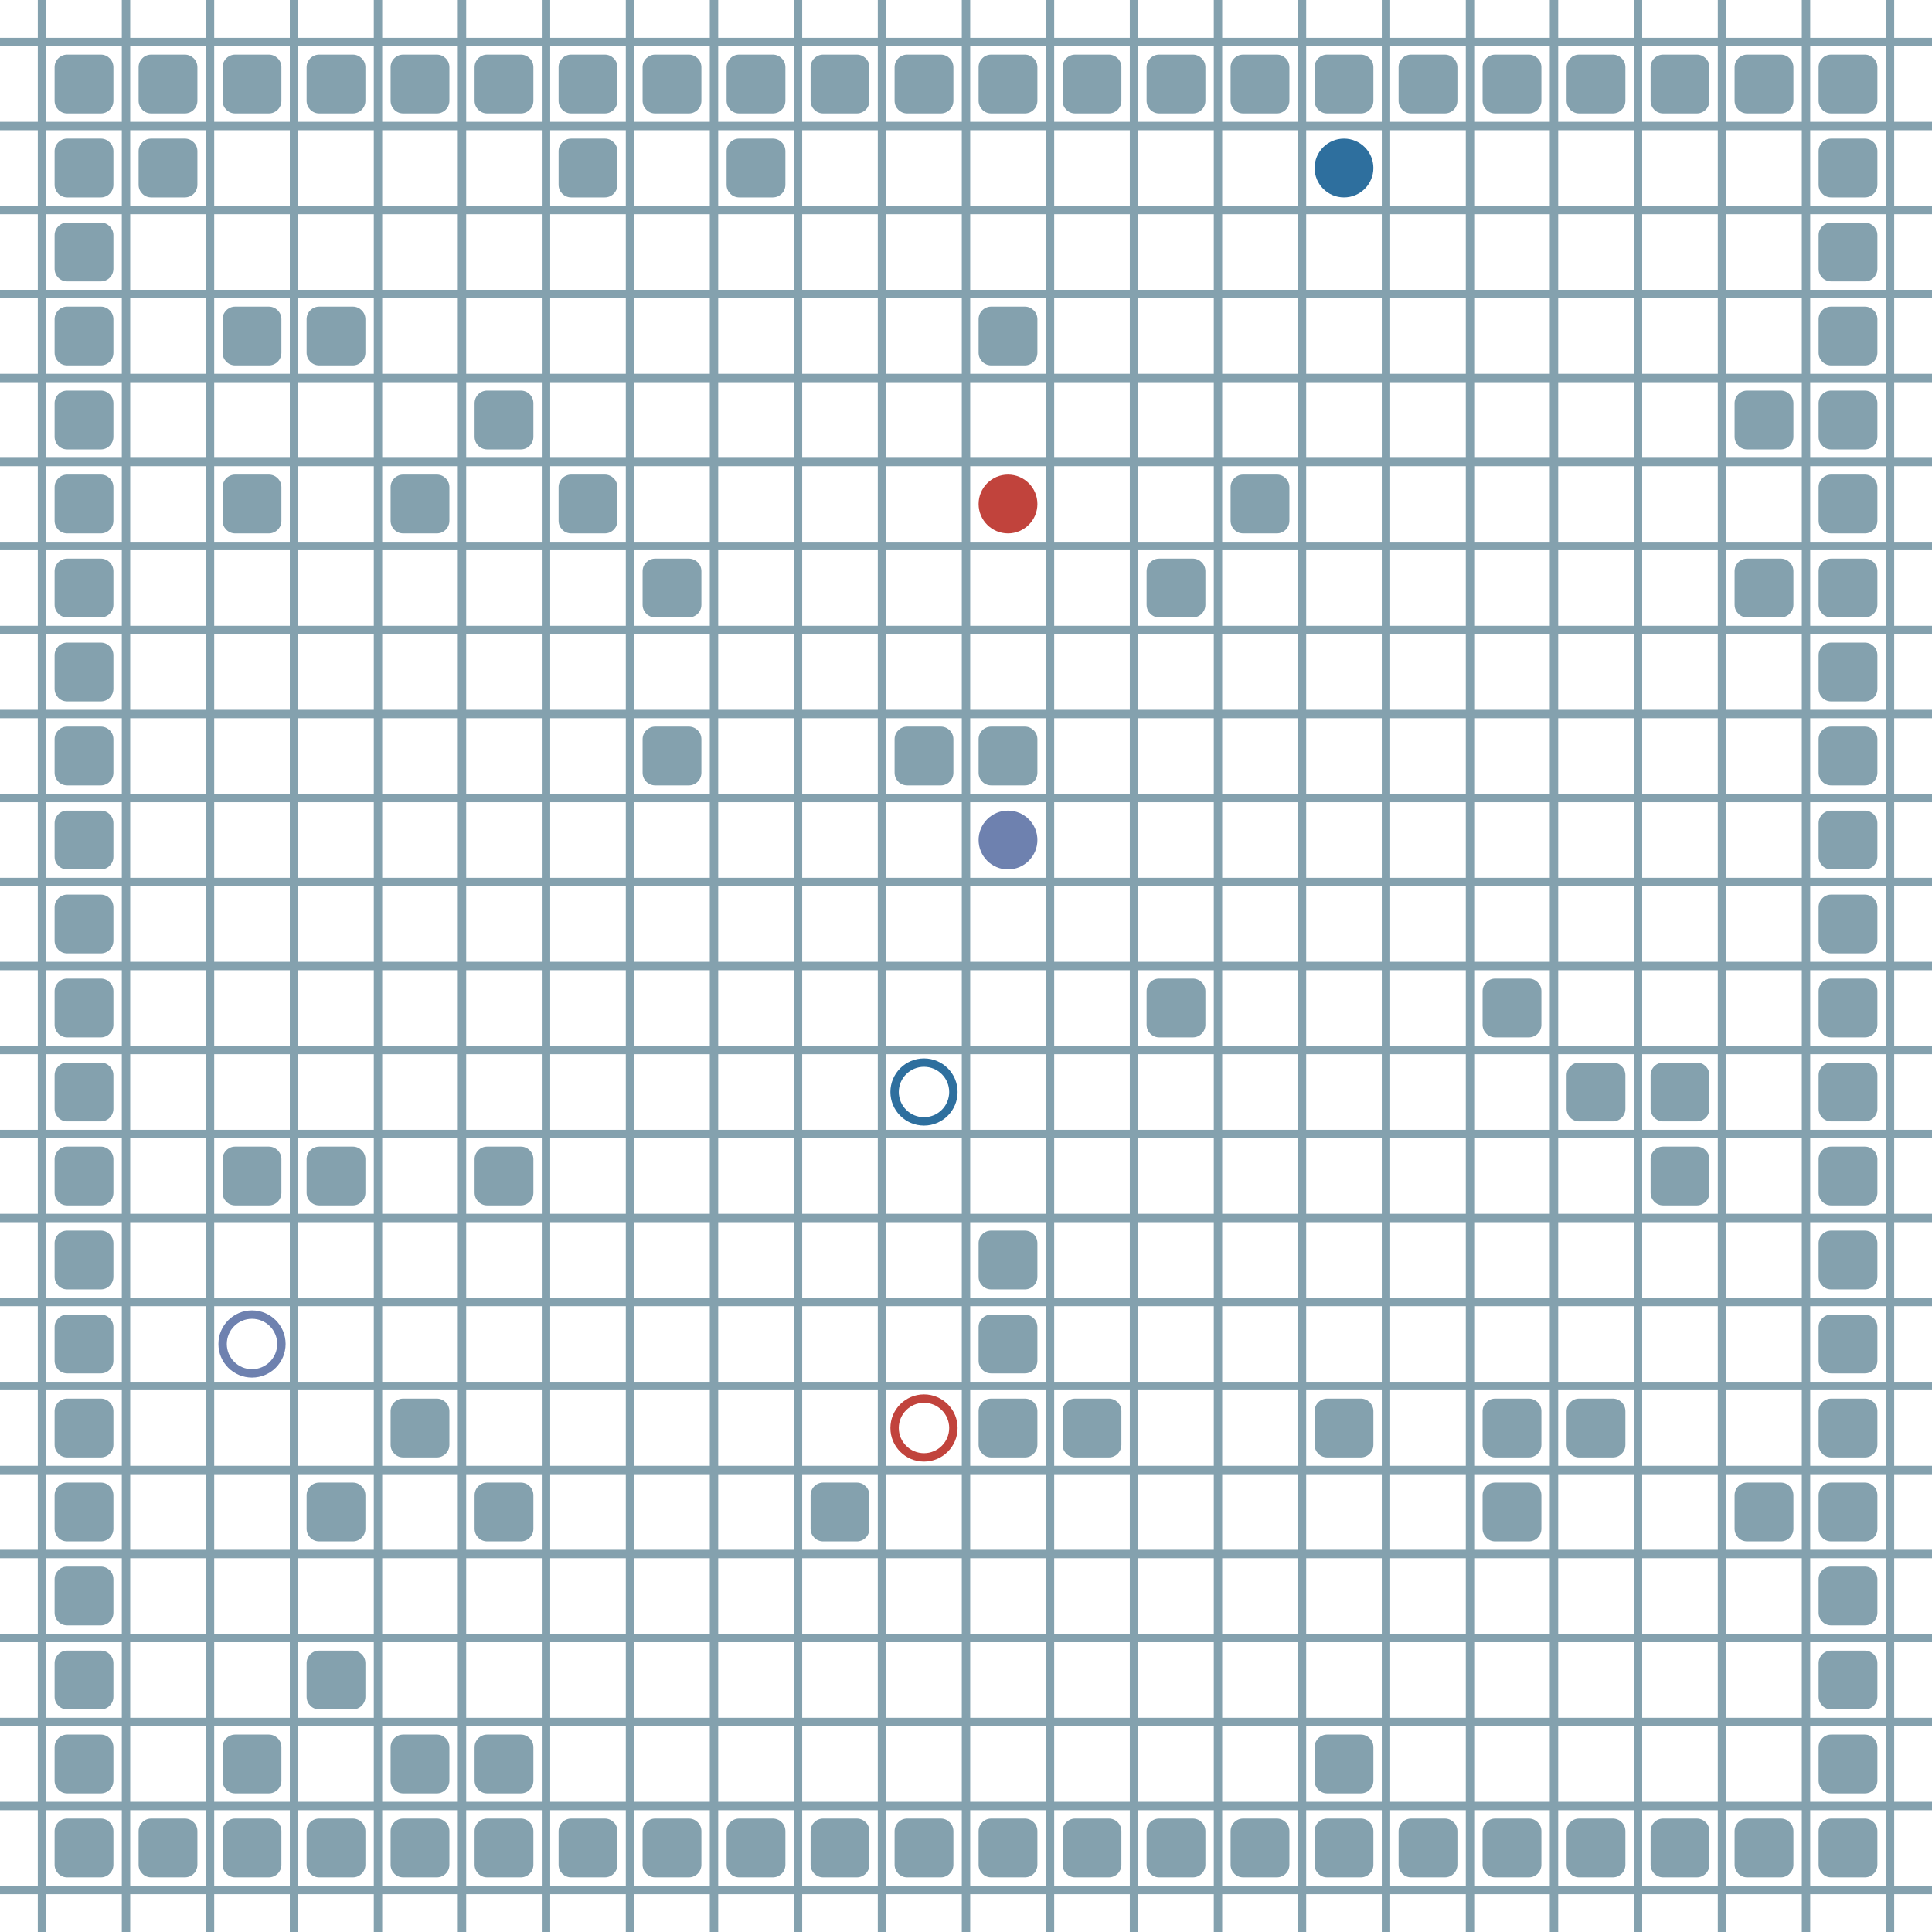
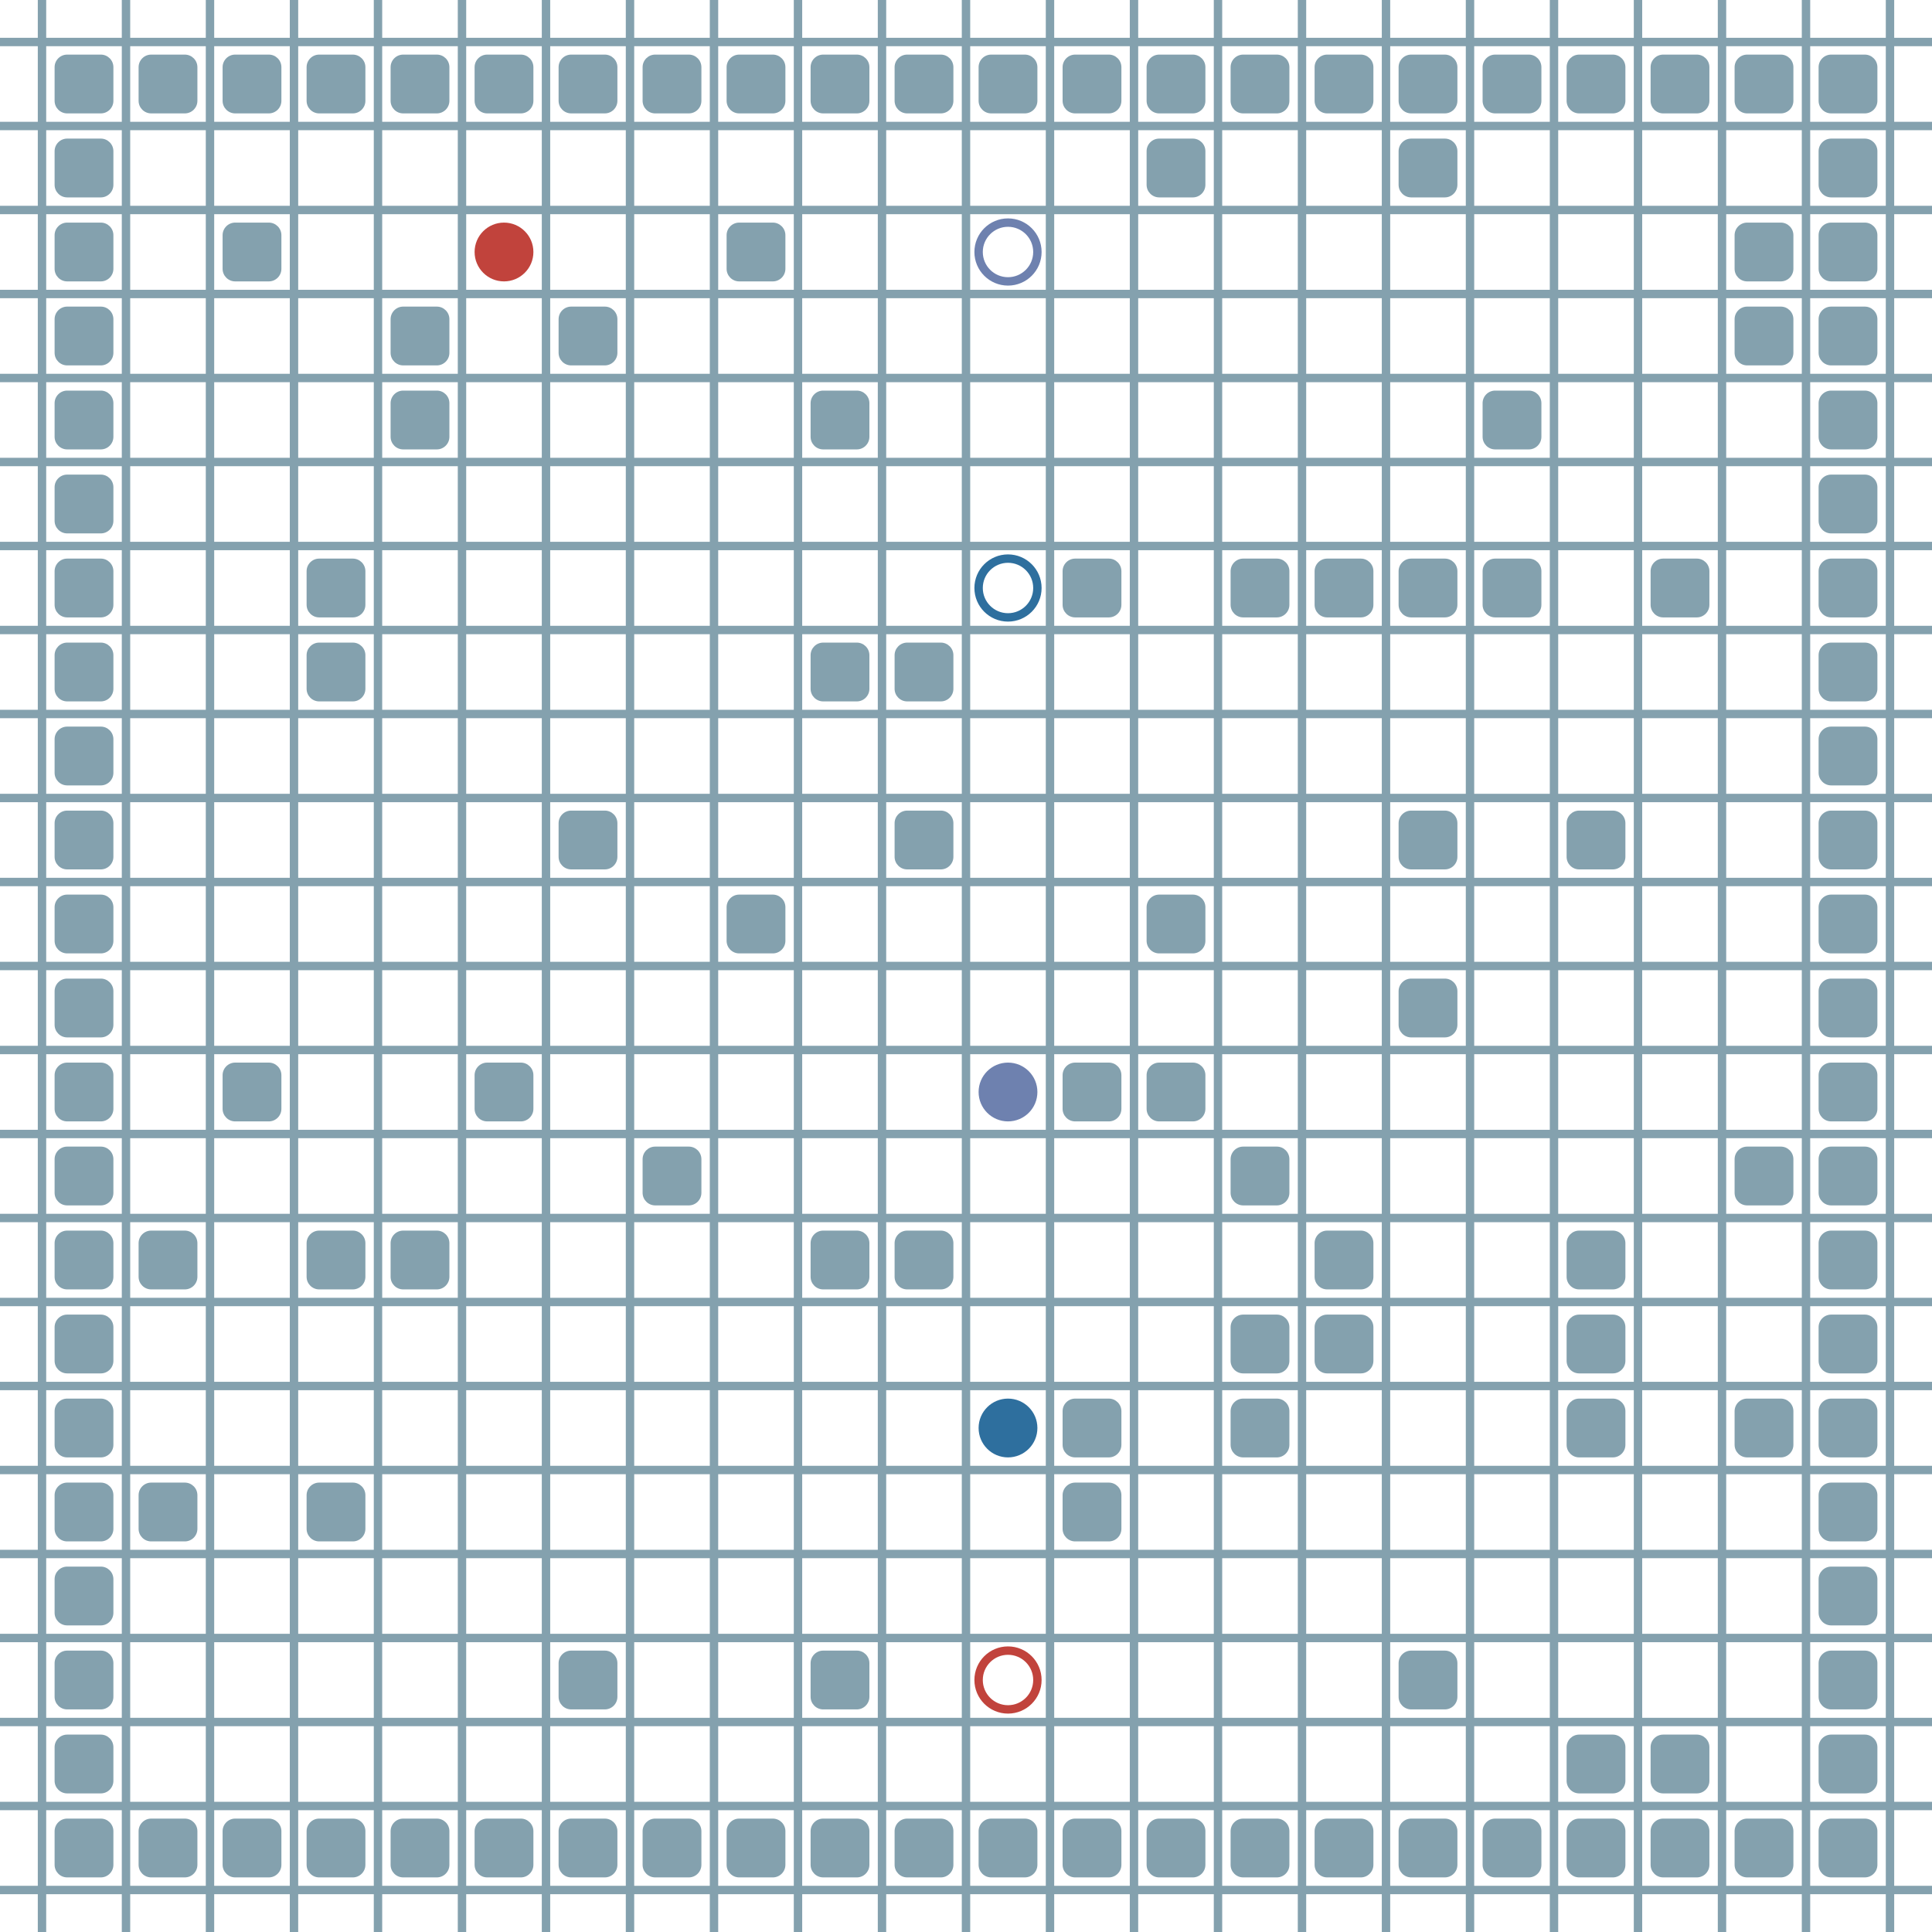
<svg xmlns="http://www.w3.org/2000/svg" width="512" height="512" viewBox="0 -2300 2300 2300">
  <defs>
    <rect id="obstacle" width="70" height="70" fill="#84A1AE" rx="15" />
    <style>
        .line {stroke: #84A1AE; stroke-width: 10;}
        .agent {r: 35;}
        .target {fill: none; stroke-width: 10; r: 35;}
        </style>
  </defs>
  <line class="line" x1="-50.0" x2="-50.0" y1="0" y2="-2300" />
  <line class="line" x1="50.0" x2="50.0" y1="0" y2="-2300" />
  <line class="line" x1="150.0" x2="150.0" y1="0" y2="-2300" />
  <line class="line" x1="250.0" x2="250.0" y1="0" y2="-2300" />
  <line class="line" x1="350.0" x2="350.0" y1="0" y2="-2300" />
  <line class="line" x1="450.0" x2="450.0" y1="0" y2="-2300" />
  <line class="line" x1="550.0" x2="550.0" y1="0" y2="-2300" />
  <line class="line" x1="650.0" x2="650.0" y1="0" y2="-2300" />
  <line class="line" x1="750.0" x2="750.0" y1="0" y2="-2300" />
  <line class="line" x1="850.0" x2="850.0" y1="0" y2="-2300" />
  <line class="line" x1="950.0" x2="950.0" y1="0" y2="-2300" />
  <line class="line" x1="1050.0" x2="1050.0" y1="0" y2="-2300" />
  <line class="line" x1="1150.0" x2="1150.0" y1="0" y2="-2300" />
  <line class="line" x1="1250.0" x2="1250.0" y1="0" y2="-2300" />
  <line class="line" x1="1350.0" x2="1350.0" y1="0" y2="-2300" />
  <line class="line" x1="1450.0" x2="1450.0" y1="0" y2="-2300" />
  <line class="line" x1="1550.0" x2="1550.0" y1="0" y2="-2300" />
  <line class="line" x1="1650.0" x2="1650.0" y1="0" y2="-2300" />
  <line class="line" x1="1750.0" x2="1750.0" y1="0" y2="-2300" />
  <line class="line" x1="1850.0" x2="1850.0" y1="0" y2="-2300" />
  <line class="line" x1="1950.0" x2="1950.0" y1="0" y2="-2300" />
  <line class="line" x1="2050.0" x2="2050.0" y1="0" y2="-2300" />
  <line class="line" x1="2150.0" x2="2150.0" y1="0" y2="-2300" />
  <line class="line" x1="2250.0" x2="2250.0" y1="0" y2="-2300" />
  <line class="line" x1="0" x2="2300" y1="50.0" y2="50.0" />
  <line class="line" x1="0" x2="2300" y1="-50.0" y2="-50.0" />
  <line class="line" x1="0" x2="2300" y1="-150.0" y2="-150.0" />
  <line class="line" x1="0" x2="2300" y1="-250.0" y2="-250.0" />
  <line class="line" x1="0" x2="2300" y1="-350.0" y2="-350.0" />
  <line class="line" x1="0" x2="2300" y1="-450.0" y2="-450.0" />
  <line class="line" x1="0" x2="2300" y1="-550.0" y2="-550.0" />
  <line class="line" x1="0" x2="2300" y1="-650.0" y2="-650.0" />
  <line class="line" x1="0" x2="2300" y1="-750.0" y2="-750.0" />
  <line class="line" x1="0" x2="2300" y1="-850.0" y2="-850.0" />
  <line class="line" x1="0" x2="2300" y1="-950.0" y2="-950.0" />
  <line class="line" x1="0" x2="2300" y1="-1050.0" y2="-1050.0" />
  <line class="line" x1="0" x2="2300" y1="-1150.0" y2="-1150.0" />
  <line class="line" x1="0" x2="2300" y1="-1250.0" y2="-1250.0" />
  <line class="line" x1="0" x2="2300" y1="-1350.0" y2="-1350.0" />
  <line class="line" x1="0" x2="2300" y1="-1450.0" y2="-1450.0" />
  <line class="line" x1="0" x2="2300" y1="-1550.0" y2="-1550.0" />
  <line class="line" x1="0" x2="2300" y1="-1650.0" y2="-1650.0" />
  <line class="line" x1="0" x2="2300" y1="-1750.0" y2="-1750.0" />
  <line class="line" x1="0" x2="2300" y1="-1850.0" y2="-1850.0" />
  <line class="line" x1="0" x2="2300" y1="-1950.0" y2="-1950.0" />
  <line class="line" x1="0" x2="2300" y1="-2050.0" y2="-2050.0" />
  <line class="line" x1="0" x2="2300" y1="-2150.0" y2="-2150.0" />
  <line class="line" x1="0" x2="2300" y1="-2250.0" y2="-2250.0" />
  <use href="#obstacle" x="65" y="-135" />
  <use href="#obstacle" x="65" y="-235" />
  <use href="#obstacle" x="65" y="-335" />
  <use href="#obstacle" x="65" y="-435" />
  <use href="#obstacle" x="65" y="-535" />
  <use href="#obstacle" x="65" y="-635" />
  <use href="#obstacle" x="65" y="-735" />
  <use href="#obstacle" x="65" y="-835" />
  <use href="#obstacle" x="65" y="-935" />
  <use href="#obstacle" x="65" y="-1035" />
  <use href="#obstacle" x="65" y="-1135" />
  <use href="#obstacle" x="65" y="-1235" />
  <use href="#obstacle" x="65" y="-1335" />
  <use href="#obstacle" x="65" y="-1435" />
  <use href="#obstacle" x="65" y="-1535" />
  <use href="#obstacle" x="65" y="-1635" />
  <use href="#obstacle" x="65" y="-1735" />
  <use href="#obstacle" x="65" y="-1835" />
  <use href="#obstacle" x="65" y="-1935" />
  <use href="#obstacle" x="65" y="-2035" />
  <use href="#obstacle" x="65" y="-2135" />
  <use href="#obstacle" x="65" y="-2235" />
  <use href="#obstacle" x="165" y="-135" />
-   <use href="#obstacle" x="165" y="-2135" />
+   <use href="#obstacle" x="165" y="-535" />
+   <use href="#obstacle" x="165" y="-835" />
  <use href="#obstacle" x="165" y="-2235" />
  <use href="#obstacle" x="265" y="-135" />
-   <use href="#obstacle" x="265" y="-235" />
-   <use href="#obstacle" x="265" y="-935" />
-   <use href="#obstacle" x="265" y="-1735" />
-   <use href="#obstacle" x="265" y="-1935" />
+   <use href="#obstacle" x="265" y="-1035" />
+   <use href="#obstacle" x="265" y="-2035" />
  <use href="#obstacle" x="265" y="-2235" />
  <use href="#obstacle" x="365" y="-135" />
-   <use href="#obstacle" x="365" y="-335" />
  <use href="#obstacle" x="365" y="-535" />
-   <use href="#obstacle" x="365" y="-935" />
-   <use href="#obstacle" x="365" y="-1935" />
+   <use href="#obstacle" x="365" y="-835" />
+   <use href="#obstacle" x="365" y="-1535" />
+   <use href="#obstacle" x="365" y="-1635" />
  <use href="#obstacle" x="365" y="-2235" />
  <use href="#obstacle" x="465" y="-135" />
-   <use href="#obstacle" x="465" y="-235" />
-   <use href="#obstacle" x="465" y="-635" />
-   <use href="#obstacle" x="465" y="-1735" />
+   <use href="#obstacle" x="465" y="-835" />
+   <use href="#obstacle" x="465" y="-1835" />
+   <use href="#obstacle" x="465" y="-1935" />
  <use href="#obstacle" x="465" y="-2235" />
  <use href="#obstacle" x="565" y="-135" />
-   <use href="#obstacle" x="565" y="-235" />
-   <use href="#obstacle" x="565" y="-535" />
-   <use href="#obstacle" x="565" y="-935" />
-   <use href="#obstacle" x="565" y="-1835" />
+   <use href="#obstacle" x="565" y="-1035" />
  <use href="#obstacle" x="565" y="-2235" />
  <use href="#obstacle" x="665" y="-135" />
-   <use href="#obstacle" x="665" y="-1735" />
-   <use href="#obstacle" x="665" y="-2135" />
+   <use href="#obstacle" x="665" y="-335" />
+   <use href="#obstacle" x="665" y="-1335" />
+   <use href="#obstacle" x="665" y="-1935" />
  <use href="#obstacle" x="665" y="-2235" />
  <use href="#obstacle" x="765" y="-135" />
-   <use href="#obstacle" x="765" y="-1435" />
-   <use href="#obstacle" x="765" y="-1635" />
+   <use href="#obstacle" x="765" y="-935" />
  <use href="#obstacle" x="765" y="-2235" />
  <use href="#obstacle" x="865" y="-135" />
-   <use href="#obstacle" x="865" y="-2135" />
+   <use href="#obstacle" x="865" y="-1235" />
+   <use href="#obstacle" x="865" y="-2035" />
  <use href="#obstacle" x="865" y="-2235" />
  <use href="#obstacle" x="965" y="-135" />
-   <use href="#obstacle" x="965" y="-535" />
+   <use href="#obstacle" x="965" y="-335" />
+   <use href="#obstacle" x="965" y="-835" />
+   <use href="#obstacle" x="965" y="-1535" />
+   <use href="#obstacle" x="965" y="-1835" />
  <use href="#obstacle" x="965" y="-2235" />
  <use href="#obstacle" x="1065" y="-135" />
-   <use href="#obstacle" x="1065" y="-1435" />
+   <use href="#obstacle" x="1065" y="-835" />
+   <use href="#obstacle" x="1065" y="-1335" />
+   <use href="#obstacle" x="1065" y="-1535" />
  <use href="#obstacle" x="1065" y="-2235" />
  <use href="#obstacle" x="1165" y="-135" />
-   <use href="#obstacle" x="1165" y="-635" />
-   <use href="#obstacle" x="1165" y="-735" />
-   <use href="#obstacle" x="1165" y="-835" />
-   <use href="#obstacle" x="1165" y="-1435" />
-   <use href="#obstacle" x="1165" y="-1935" />
  <use href="#obstacle" x="1165" y="-2235" />
  <use href="#obstacle" x="1265" y="-135" />
+   <use href="#obstacle" x="1265" y="-535" />
  <use href="#obstacle" x="1265" y="-635" />
+   <use href="#obstacle" x="1265" y="-1035" />
+   <use href="#obstacle" x="1265" y="-1635" />
  <use href="#obstacle" x="1265" y="-2235" />
  <use href="#obstacle" x="1365" y="-135" />
-   <use href="#obstacle" x="1365" y="-1135" />
-   <use href="#obstacle" x="1365" y="-1635" />
+   <use href="#obstacle" x="1365" y="-1035" />
+   <use href="#obstacle" x="1365" y="-1235" />
+   <use href="#obstacle" x="1365" y="-2135" />
  <use href="#obstacle" x="1365" y="-2235" />
  <use href="#obstacle" x="1465" y="-135" />
-   <use href="#obstacle" x="1465" y="-1735" />
+   <use href="#obstacle" x="1465" y="-635" />
+   <use href="#obstacle" x="1465" y="-735" />
+   <use href="#obstacle" x="1465" y="-935" />
+   <use href="#obstacle" x="1465" y="-1635" />
  <use href="#obstacle" x="1465" y="-2235" />
  <use href="#obstacle" x="1565" y="-135" />
-   <use href="#obstacle" x="1565" y="-235" />
-   <use href="#obstacle" x="1565" y="-635" />
+   <use href="#obstacle" x="1565" y="-735" />
+   <use href="#obstacle" x="1565" y="-835" />
+   <use href="#obstacle" x="1565" y="-1635" />
  <use href="#obstacle" x="1565" y="-2235" />
  <use href="#obstacle" x="1665" y="-135" />
+   <use href="#obstacle" x="1665" y="-335" />
+   <use href="#obstacle" x="1665" y="-1135" />
+   <use href="#obstacle" x="1665" y="-1335" />
+   <use href="#obstacle" x="1665" y="-1635" />
+   <use href="#obstacle" x="1665" y="-2135" />
  <use href="#obstacle" x="1665" y="-2235" />
  <use href="#obstacle" x="1765" y="-135" />
-   <use href="#obstacle" x="1765" y="-535" />
-   <use href="#obstacle" x="1765" y="-635" />
-   <use href="#obstacle" x="1765" y="-1135" />
+   <use href="#obstacle" x="1765" y="-1635" />
+   <use href="#obstacle" x="1765" y="-1835" />
  <use href="#obstacle" x="1765" y="-2235" />
  <use href="#obstacle" x="1865" y="-135" />
+   <use href="#obstacle" x="1865" y="-235" />
  <use href="#obstacle" x="1865" y="-635" />
-   <use href="#obstacle" x="1865" y="-1035" />
+   <use href="#obstacle" x="1865" y="-735" />
+   <use href="#obstacle" x="1865" y="-835" />
+   <use href="#obstacle" x="1865" y="-1335" />
  <use href="#obstacle" x="1865" y="-2235" />
  <use href="#obstacle" x="1965" y="-135" />
-   <use href="#obstacle" x="1965" y="-935" />
-   <use href="#obstacle" x="1965" y="-1035" />
+   <use href="#obstacle" x="1965" y="-235" />
+   <use href="#obstacle" x="1965" y="-1635" />
  <use href="#obstacle" x="1965" y="-2235" />
  <use href="#obstacle" x="2065" y="-135" />
-   <use href="#obstacle" x="2065" y="-535" />
-   <use href="#obstacle" x="2065" y="-1635" />
-   <use href="#obstacle" x="2065" y="-1835" />
+   <use href="#obstacle" x="2065" y="-635" />
+   <use href="#obstacle" x="2065" y="-935" />
+   <use href="#obstacle" x="2065" y="-1935" />
+   <use href="#obstacle" x="2065" y="-2035" />
  <use href="#obstacle" x="2065" y="-2235" />
  <use href="#obstacle" x="2165" y="-135" />
  <use href="#obstacle" x="2165" y="-235" />
  <use href="#obstacle" x="2165" y="-335" />
  <use href="#obstacle" x="2165" y="-435" />
  <use href="#obstacle" x="2165" y="-535" />
  <use href="#obstacle" x="2165" y="-635" />
  <use href="#obstacle" x="2165" y="-735" />
  <use href="#obstacle" x="2165" y="-835" />
  <use href="#obstacle" x="2165" y="-935" />
  <use href="#obstacle" x="2165" y="-1035" />
  <use href="#obstacle" x="2165" y="-1135" />
  <use href="#obstacle" x="2165" y="-1235" />
  <use href="#obstacle" x="2165" y="-1335" />
  <use href="#obstacle" x="2165" y="-1435" />
  <use href="#obstacle" x="2165" y="-1535" />
  <use href="#obstacle" x="2165" y="-1635" />
  <use href="#obstacle" x="2165" y="-1735" />
  <use href="#obstacle" x="2165" y="-1835" />
  <use href="#obstacle" x="2165" y="-1935" />
  <use href="#obstacle" x="2165" y="-2035" />
  <use href="#obstacle" x="2165" y="-2135" />
  <use href="#obstacle" x="2165" y="-2235" />
-   <circle class="agent" cx="1200" cy="-1700" fill="#c1433c" r="35">
-     <animate attributeName="cy" dur="12.75s" keyTimes="0.0;0.019;0.058;0.077;0.096;0.115;0.154;0.173;0.192;0.212;0.288;0.308;0.327;0.365;0.385;0.404;0.423;0.5;0.519;0.538;0.558;0.577;0.596;0.615;0.635;0.654;0.673;0.808;0.827;0.846;0.885;0.904;0.923;0.942;0.962;1.0" repeatCount="indefinite" values="-1700;-1700;-1700;-1600;-1600;-1500;-1500;-1600;-1600;-1500;-1500;-1600;-1500;-1500;-1400;-1400;-1500;-1500;-1400;-1300;-1200;-1100;-1200;-1100;-1100;-1200;-1100;-1100;-1200;-1300;-1300;-1200;-1200;-1300;-1400;-1400" />
-     <animate attributeName="cx" dur="12.75s" keyTimes="0.0;0.019;0.038;0.058;0.077;0.096;0.115;0.135;0.25;0.269;0.288;0.346;0.365;0.423;0.442;0.462;0.481;0.5;0.692;0.712;0.75;0.769;0.788;0.808;0.865;0.885;0.904;0.923;0.962;0.981;1.0" repeatCount="indefinite" values="1200;1200;1300;1200;1200;1100;1100;1200;1200;1100;1200;1200;1300;1300;1400;1300;1400;1500;1500;1600;1600;1500;1500;1600;1600;1500;1500;1400;1400;1300;1300" />
-     <animate attributeName="visibility" dur="12.75s" keyTimes="0.0;0.019;1.0" repeatCount="indefinite" values="visible;visible;visible" />
-   </circle>
-   <circle class="agent" cx="1600" cy="-2100" fill="#2e6f9e" r="35">
-     <animate attributeName="cy" dur="12.75s" keyTimes="0.0;0.019;0.038;0.058;0.096;0.115;0.154;0.173;0.192;0.212;0.231;0.673;0.692;0.712;0.731;0.75;0.769;0.808;0.827;0.846;0.865;0.923;0.942;1.0" repeatCount="indefinite" values="-2100;-2100;-2100;-2000;-2000;-1900;-1900;-1800;-1800;-1900;-1800;-1800;-1900;-1900;-1800;-1800;-1700;-1700;-1800;-1800;-1700;-1700;-1800;-1800" />
-     <animate attributeName="cx" dur="12.75s" keyTimes="0.0;0.019;0.038;0.077;0.096;0.173;0.192;0.25;0.269;0.288;0.308;0.327;0.346;0.365;0.385;0.404;0.423;0.442;0.462;0.481;0.5;0.519;0.538;0.558;0.577;0.596;0.615;0.635;0.692;0.712;0.731;0.75;0.827;0.846;0.904;0.923;0.942;0.962;0.981;1.0" repeatCount="indefinite" values="1600;1600;1500;1500;1400;1400;1500;1500;1600;1500;1600;1700;1600;1700;1600;1700;1800;1700;1600;1700;1800;1700;1600;1700;1600;1700;1700;1600;1600;1700;1700;1600;1600;1700;1700;1600;1600;1700;1600;1600" />
-     <animate attributeName="visibility" dur="12.75s" keyTimes="0.0;0.019;1.0" repeatCount="indefinite" values="visible;visible;visible" />
-   </circle>
-   <circle class="agent" cx="1200" cy="-1300" fill="#6e81af" r="35">
-     <animate attributeName="cy" dur="12.75s" keyTimes="0.0;0.019;0.038;0.058;0.077;0.096;0.115;0.135;0.154;0.173;0.192;0.212;0.231;0.269;0.288;0.308;0.346;0.365;0.385;0.5;0.519;0.577;0.596;0.615;0.635;0.654;0.673;0.692;0.712;0.731;0.75;0.769;0.788;0.808;0.827;0.846;0.865;0.904;0.923;0.942;0.962;0.981;1.0" repeatCount="indefinite" values="-1300;-1300;-1300;-1400;-1300;-1400;-1300;-1300;-1200;-1200;-1300;-1400;-1300;-1300;-1400;-1300;-1300;-1200;-1300;-1300;-1200;-1200;-1300;-1200;-1300;-1300;-1200;-1300;-1200;-1300;-1300;-1200;-1300;-1300;-1200;-1300;-1400;-1400;-1300;-1300;-1200;-1100;-1100" />
-     <animate attributeName="cx" dur="12.75s" keyTimes="0.0;0.019;0.038;0.115;0.135;0.154;0.173;0.231;0.25;0.269;0.308;0.327;0.385;0.404;0.423;0.442;0.462;0.481;0.5;0.519;0.538;0.558;0.577;0.635;0.654;0.731;0.75;0.788;0.808;0.885;0.904;0.923;0.942;1.0" repeatCount="indefinite" values="1200;1200;1300;1300;1400;1400;1300;1300;1200;1300;1300;1200;1200;1300;1400;1500;1400;1500;1600;1600;1700;1700;1600;1600;1500;1500;1600;1600;1500;1500;1600;1600;1700;1700" />
-     <animate attributeName="visibility" dur="12.75s" keyTimes="0.0;0.019;1.0" repeatCount="indefinite" values="visible;visible;visible" />
-   </circle>
-   <circle class="target" cx="1100" cy="-600" r="35" stroke="#c1433c">
-     <animate attributeName="visibility" dur="12.75s" keyTimes="0.0;0.019;1.0" repeatCount="indefinite" values="visible;visible;visible" />
-   </circle>
-   <circle class="target" cx="1100" cy="-1000" r="35" stroke="#2e6f9e">
-     <animate attributeName="visibility" dur="12.75s" keyTimes="0.0;0.019;1.0" repeatCount="indefinite" values="visible;visible;visible" />
-   </circle>
-   <circle class="target" cx="300" cy="-700" r="35" stroke="#6e81af">
+   <circle class="agent" cx="600" cy="-2000" fill="#c1433c" r="35">
+     <animate attributeName="cy" dur="12.75s" keyTimes="0.0;0.019;0.058;0.077;0.096;0.115;0.154;0.173;0.212;0.231;0.25;0.269;0.288;0.308;0.327;0.346;0.365;0.385;0.404;0.423;0.5;0.519;0.538;0.577;0.596;0.615;0.654;0.673;0.692;0.846;0.865;0.885;0.904;0.923;0.942;0.962;1.0" repeatCount="indefinite" values="-2000;-2000;-2000;-1900;-1900;-2000;-2000;-2100;-2100;-2000;-1900;-1900;-1800;-1900;-1900;-1800;-1700;-1600;-1600;-1700;-1700;-1600;-1500;-1500;-1600;-1500;-1500;-1600;-1500;-1500;-1400;-1400;-1300;-1300;-1400;-1500;-1500" />
+     <animate attributeName="cx" dur="12.75s" keyTimes="0.0;0.019;0.038;0.058;0.115;0.135;0.154;0.385;0.404;0.423;0.442;0.462;0.481;0.5;0.538;0.558;0.577;0.692;0.712;0.75;0.769;0.788;0.808;0.827;0.865;0.885;0.904;0.923;0.962;0.981;1.0" repeatCount="indefinite" values="600;600;700;600;600;500;600;600;500;500;400;300;400;500;500;600;500;500;600;600;500;500;600;500;500;400;400;300;300;200;200" />
+     <animate attributeName="visibility" dur="12.75s" keyTimes="0.0;0.019;1.0" repeatCount="indefinite" values="visible;visible;visible" />
+   </circle>
+   <circle class="agent" cx="1200" cy="-600" fill="#2e6f9e" r="35">
+     <animate attributeName="cy" dur="12.75s" keyTimes="0.0;0.019;0.038;0.058;0.096;0.115;0.192;0.212;0.231;0.346;0.365;0.385;0.404;0.519;0.538;0.558;0.577;0.596;0.673;0.692;0.712;0.731;0.75;0.769;0.808;0.827;0.846;0.923;0.942;1.0" repeatCount="indefinite" values="-600;-600;-600;-500;-500;-400;-400;-500;-400;-400;-500;-500;-400;-400;-500;-500;-400;-500;-500;-600;-600;-500;-500;-400;-400;-500;-400;-400;-500;-500" />
+     <animate attributeName="cx" dur="12.75s" keyTimes="0.0;0.019;0.038;0.077;0.096;0.173;0.192;0.269;0.288;0.308;0.365;0.385;0.423;0.442;0.462;0.481;0.5;0.519;0.538;0.558;0.615;0.635;0.692;0.712;0.731;0.75;0.769;0.788;0.846;0.865;0.904;0.923;0.942;0.962;1.0" repeatCount="indefinite" values="1200;1200;1100;1100;1000;1000;1100;1100;1000;1100;1100;1000;1000;900;1000;1100;1200;1100;1100;1000;1000;900;900;1000;1000;900;900;1000;1000;1100;1100;1000;1000;900;900" />
+     <animate attributeName="visibility" dur="12.75s" keyTimes="0.0;0.019;1.0" repeatCount="indefinite" values="visible;visible;visible" />
+   </circle>
+   <circle class="agent" cx="1200" cy="-1000" fill="#6e81af" r="35">
+     <animate attributeName="cy" dur="12.75s" keyTimes="0.0;0.019;0.038;0.058;0.077;0.096;0.135;0.154;0.173;0.192;0.212;0.231;0.269;0.288;0.308;0.365;0.385;0.404;0.481;0.5;0.538;0.558;0.577;0.596;0.654;0.673;0.692;0.712;0.731;0.75;0.769;0.788;1.0" repeatCount="indefinite" values="-1000;-1000;-1000;-1100;-1100;-1200;-1200;-1100;-1100;-1200;-1300;-1200;-1200;-1300;-1200;-1200;-1300;-1200;-1200;-1300;-1300;-1400;-1400;-1500;-1500;-1600;-1700;-1700;-1800;-1900;-1900;-2000;-2000" />
+     <animate attributeName="cx" dur="12.75s" keyTimes="0.0;0.019;0.058;0.077;0.096;0.115;0.135;0.154;0.173;0.231;0.25;0.269;0.308;0.327;0.346;0.365;0.404;0.423;0.442;0.462;0.481;0.5;0.519;0.538;0.558;0.577;0.596;0.615;0.635;0.654;0.692;0.712;0.75;0.769;1.0" repeatCount="indefinite" values="1200;1200;1200;1100;1100;1200;1300;1300;1200;1200;1100;1200;1200;1100;1100;1200;1200;1300;1300;1200;1300;1300;1400;1500;1500;1400;1400;1500;1500;1400;1400;1300;1300;1200;1200" />
+     <animate attributeName="visibility" dur="12.75s" keyTimes="0.0;0.019;1.0" repeatCount="indefinite" values="visible;visible;visible" />
+   </circle>
+   <circle class="target" cx="1200" cy="-300" r="35" stroke="#c1433c">
+     <animate attributeName="visibility" dur="12.75s" keyTimes="0.0;0.019;1.0" repeatCount="indefinite" values="visible;visible;visible" />
+   </circle>
+   <circle class="target" cx="1200" cy="-1600" r="35" stroke="#2e6f9e">
+     <animate attributeName="visibility" dur="12.75s" keyTimes="0.0;0.019;1.0" repeatCount="indefinite" values="visible;visible;visible" />
+   </circle>
+   <circle class="target" cx="1200" cy="-2000" r="35" stroke="#6e81af">
    <animate attributeName="visibility" dur="12.75s" keyTimes="0.0;0.019;1.0" repeatCount="indefinite" values="visible;visible;visible" />
  </circle>
</svg>
